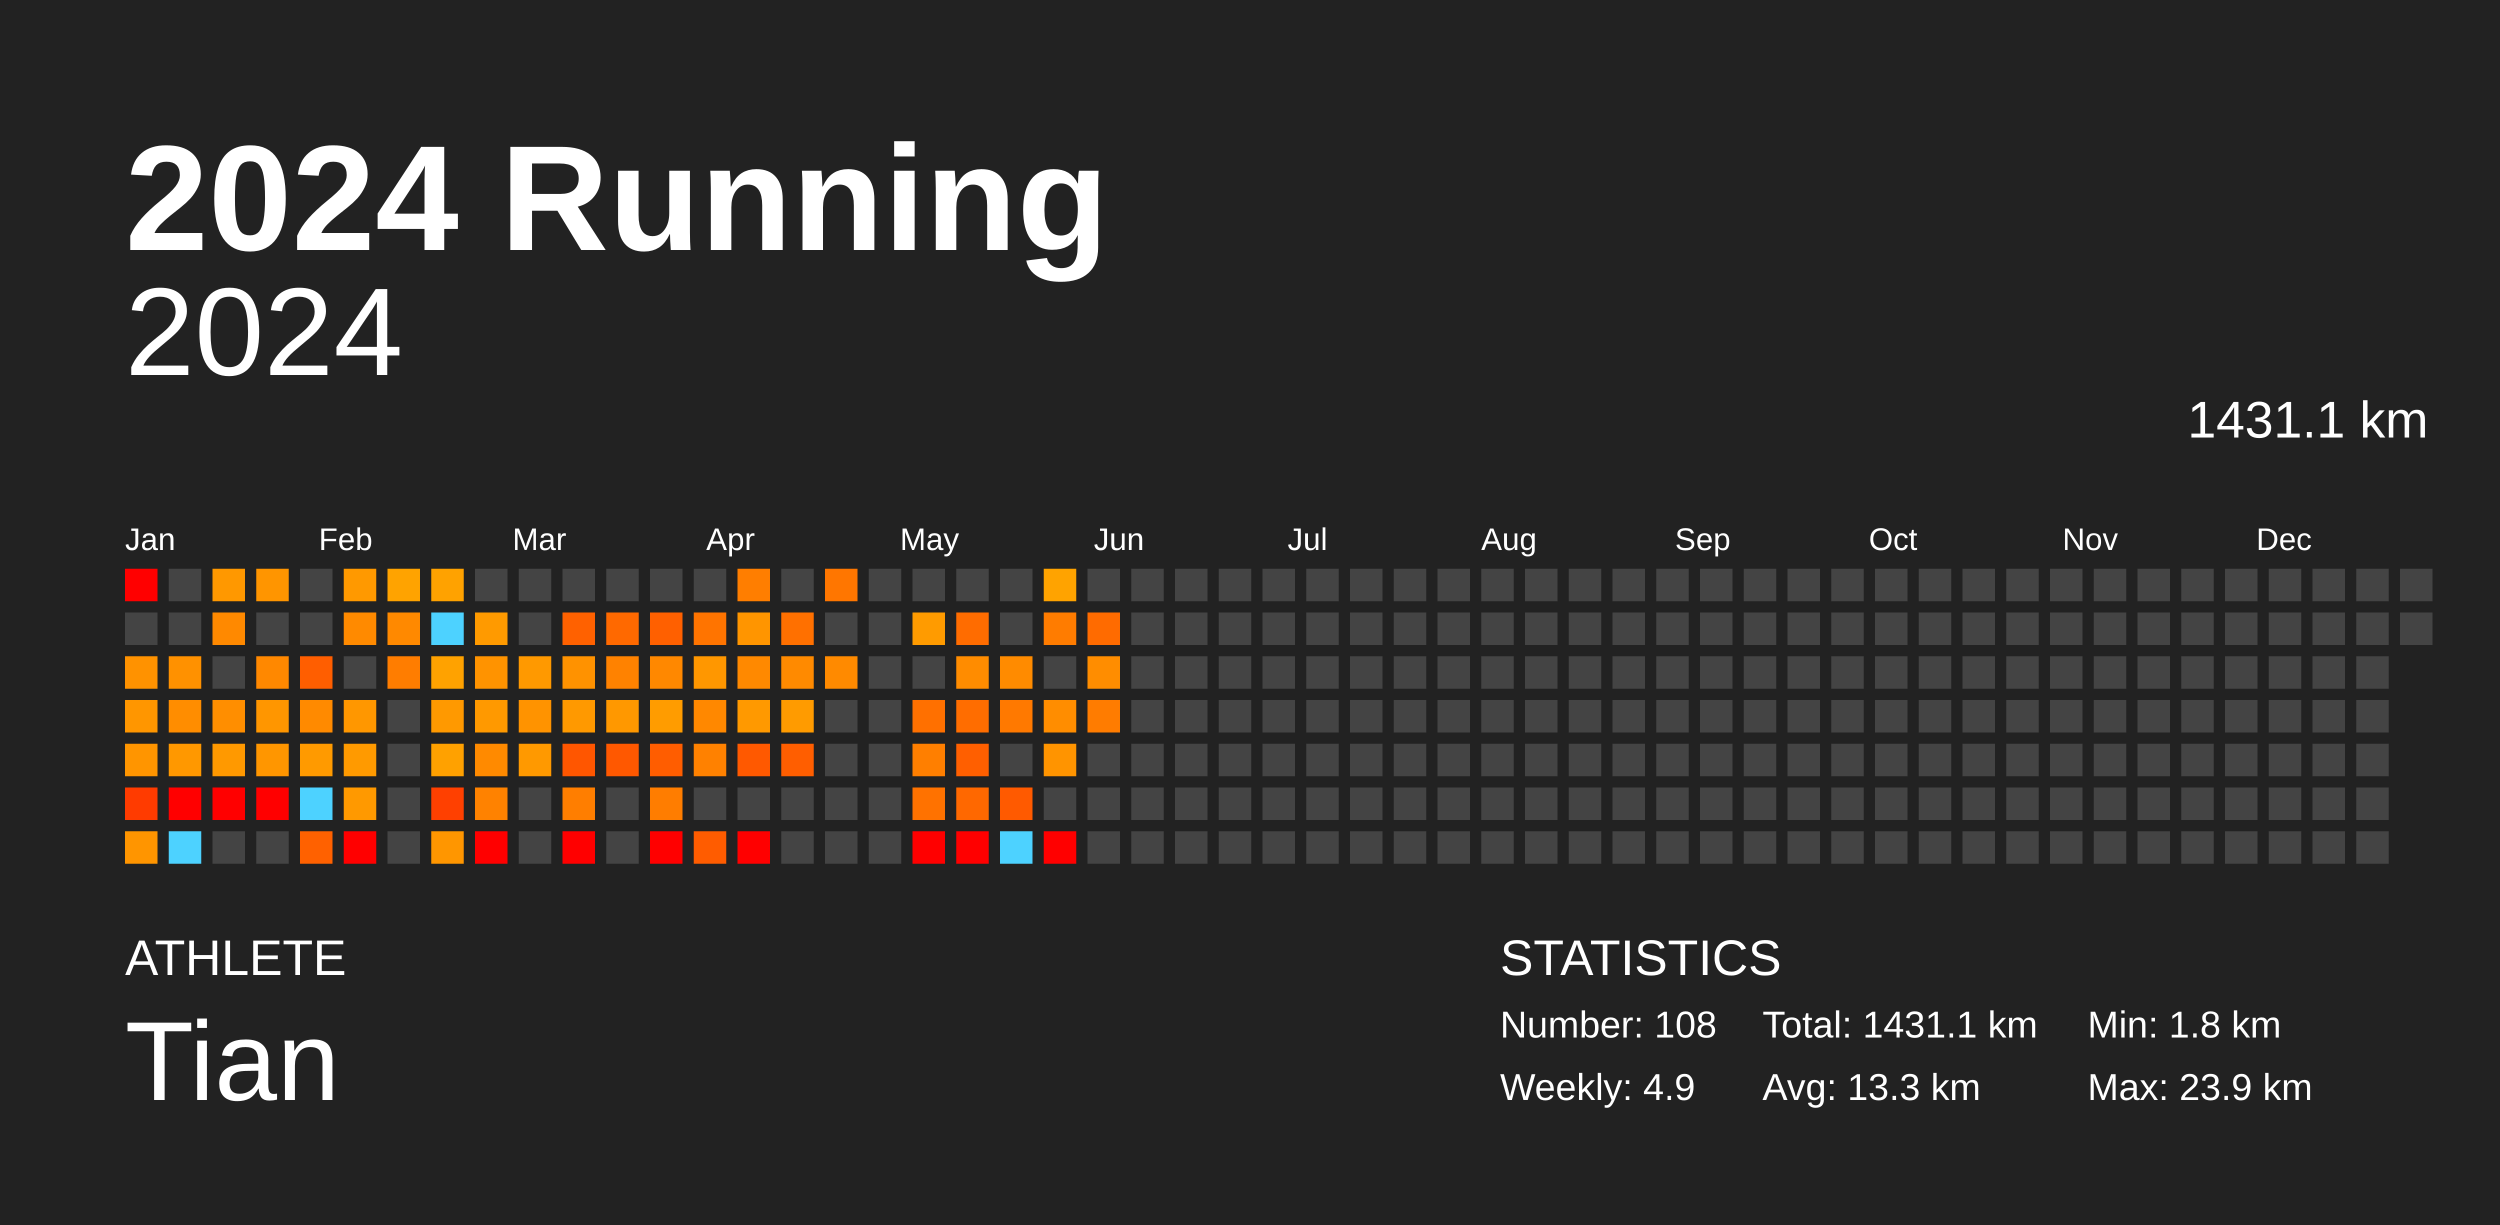
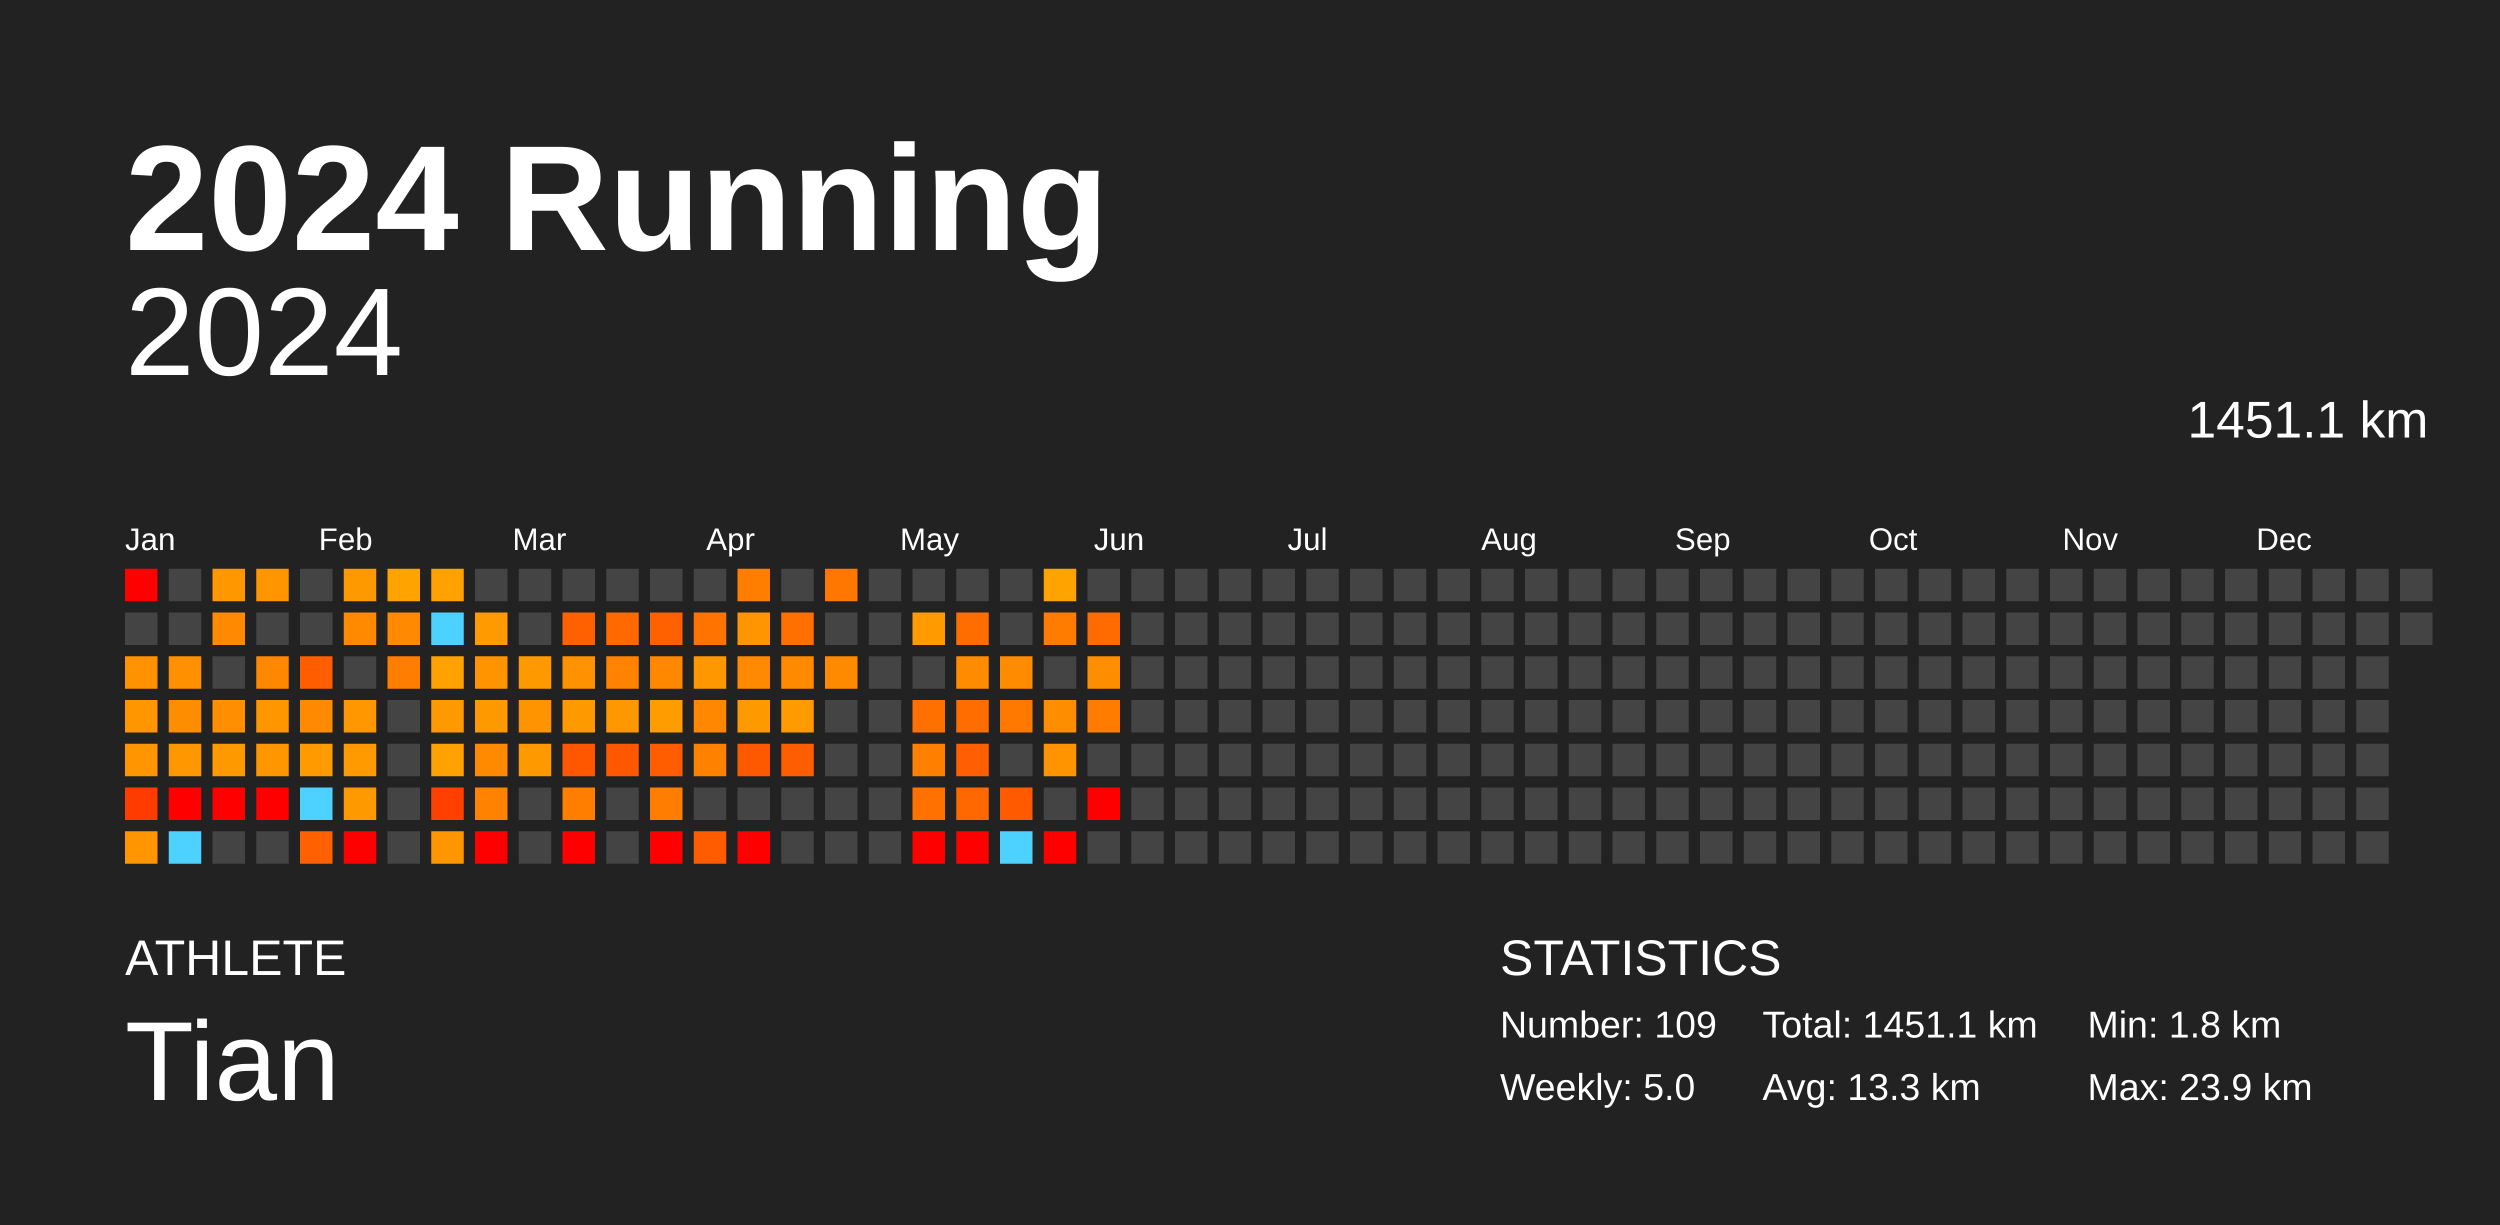
<svg xmlns="http://www.w3.org/2000/svg" baseProfile="full" height="98mm" version="1.1" viewBox="0,0,200,98" width="200mm">
  <defs />
  <rect fill="#222222" height="98" width="200" x="0" y="0" />
  <text fill="#FFFFFF" style="font-size:12px; font-family:Arial; font-weight:bold;" x="10" y="20">2024 Running</text>
  <text fill="#FFFFFF" style="font-size:4px; font-family:Arial" x="10" y="78">ATHLETE</text>
  <text fill="#FFFFFF" style="font-size:9px; font-family:Arial" x="10" y="88">Tian</text>
  <text fill="#FFFFFF" style="font-size:4px; font-family:Arial" x="120" y="78">STATISTICS</text>
-   <text fill="#FFFFFF" style="font-size:3px; font-family:Arial" x="120" y="83">Number: 108</text>
-   <text fill="#FFFFFF" style="font-size:3px; font-family:Arial" x="120" y="88">Weekly: 4.9</text>
-   <text fill="#FFFFFF" style="font-size:3px; font-family:Arial" x="141" y="83">Total: 1431.1 km</text>
+   <text fill="#FFFFFF" style="font-size:3px; font-family:Arial" x="120" y="83">Number: 109</text>
+   <text fill="#FFFFFF" style="font-size:3px; font-family:Arial" x="120" y="88">Weekly: 5.0</text>
+   <text fill="#FFFFFF" style="font-size:3px; font-family:Arial" x="141" y="83">Total: 1451.1 km</text>
  <text fill="#FFFFFF" style="font-size:3px; font-family:Arial" x="141" y="88">Avg: 13.3 km</text>
  <text fill="#FFFFFF" style="font-size:3px; font-family:Arial" x="167" y="83">Min: 1.8 km</text>
  <text fill="#FFFFFF" style="font-size:3px; font-family:Arial" x="167" y="88">Max: 23.9 km</text>
  <text alignment-baseline="hanging" fill="#FFFFFF" style="font-size:10.0px; font-family:Arial;" x="10" y="30">2024</text>
-   <text alignment-baseline="hanging" fill="#FFFFFF" style="font-size:4.125px; font-family:Arial;" x="175" y="35">1431.1 km</text>
+   <text alignment-baseline="hanging" fill="#FFFFFF" style="font-size:4.125px; font-family:Arial;" x="175" y="35">1451.1 km</text>
  <text fill="#FFFFFF" style="font-size:2.5px; font-family:Arial" x="10.0" y="44">Jan</text>
  <text fill="#FFFFFF" style="font-size:2.5px; font-family:Arial" x="25.5" y="44">Feb</text>
  <text fill="#FFFFFF" style="font-size:2.5px; font-family:Arial" x="41.0" y="44">Mar</text>
  <text fill="#FFFFFF" style="font-size:2.5px; font-family:Arial" x="56.5" y="44">Apr</text>
  <text fill="#FFFFFF" style="font-size:2.5px; font-family:Arial" x="72.0" y="44">May</text>
  <text fill="#FFFFFF" style="font-size:2.5px; font-family:Arial" x="87.5" y="44">Jun</text>
  <text fill="#FFFFFF" style="font-size:2.5px; font-family:Arial" x="103.0" y="44">Jul</text>
  <text fill="#FFFFFF" style="font-size:2.5px; font-family:Arial" x="118.5" y="44">Aug</text>
  <text fill="#FFFFFF" style="font-size:2.5px; font-family:Arial" x="134.0" y="44">Sep</text>
  <text fill="#FFFFFF" style="font-size:2.5px; font-family:Arial" x="149.5" y="44">Oct</text>
  <text fill="#FFFFFF" style="font-size:2.5px; font-family:Arial" x="165.0" y="44">Nov</text>
  <text fill="#FFFFFF" style="font-size:2.5px; font-family:Arial" x="180.5" y="44">Dec</text>
  <rect fill="red" height="2.6" width="2.6" x="10.0" y="45.5" />
  <rect fill="#444444" height="2.6" width="2.6" x="10.0" y="49.0" />
  <rect fill="#ff9200" height="2.6" width="2.6" x="10.0" y="52.5" />
  <rect fill="#ff9600" height="2.6" width="2.6" x="10.0" y="56.0" />
  <rect fill="#ff9500" height="2.6" width="2.6" x="10.0" y="59.5" />
  <rect fill="#ff3b00" height="2.6" width="2.6" x="10.0" y="63.0" />
  <rect fill="#ff9500" height="2.6" width="2.6" x="10.0" y="66.5" />
  <rect fill="#444444" height="2.6" width="2.6" x="13.5" y="45.5" />
  <rect fill="#444444" height="2.6" width="2.6" x="13.5" y="49.0" />
  <rect fill="#ff9100" height="2.6" width="2.6" x="13.5" y="52.5" />
  <rect fill="#ff8d00" height="2.6" width="2.6" x="13.5" y="56.0" />
  <rect fill="#ff9800" height="2.6" width="2.6" x="13.5" y="59.5" />
  <rect fill="red" height="2.6" width="2.6" x="13.5" y="63.0" />
  <rect fill="#4dd2ff" height="2.6" width="2.6" x="13.5" y="66.5" />
  <rect fill="#ff9800" height="2.6" width="2.6" x="17.0" y="45.5" />
  <rect fill="#ff8900" height="2.6" width="2.6" x="17.0" y="49.0" />
  <rect fill="#444444" height="2.6" width="2.6" x="17.0" y="52.5" />
  <rect fill="#ff8e00" height="2.6" width="2.6" x="17.0" y="56.0" />
  <rect fill="#ff9900" height="2.6" width="2.6" x="17.0" y="59.5" />
  <rect fill="red" height="2.6" width="2.6" x="17.0" y="63.0" />
  <rect fill="#444444" height="2.6" width="2.6" x="17.0" y="66.5" />
  <rect fill="#ff9500" height="2.6" width="2.6" x="20.5" y="45.5" />
  <rect fill="#444444" height="2.6" width="2.6" x="20.5" y="49.0" />
  <rect fill="#ff8800" height="2.6" width="2.6" x="20.5" y="52.5" />
  <rect fill="#ff9600" height="2.6" width="2.6" x="20.5" y="56.0" />
  <rect fill="#ff9600" height="2.6" width="2.6" x="20.5" y="59.5" />
  <rect fill="red" height="2.6" width="2.6" x="20.5" y="63.0" />
  <rect fill="#444444" height="2.6" width="2.6" x="20.5" y="66.5" />
  <rect fill="#444444" height="2.6" width="2.6" x="24.0" y="45.5" />
  <rect fill="#444444" height="2.6" width="2.6" x="24.0" y="49.0" />
  <rect fill="#ff5e00" height="2.6" width="2.6" x="24.0" y="52.5" />
  <rect fill="#ff8a00" height="2.6" width="2.6" x="24.0" y="56.0" />
  <rect fill="#ff9a00" height="2.6" width="2.6" x="24.0" y="59.5" />
  <rect fill="#4dd2ff" height="2.6" width="2.6" x="24.0" y="63.0" />
  <rect fill="#ff6100" height="2.6" width="2.6" x="24.0" y="66.5" />
  <rect fill="#ff9900" height="2.6" width="2.6" x="27.5" y="45.5" />
  <rect fill="#ff8a00" height="2.6" width="2.6" x="27.5" y="49.0" />
  <rect fill="#444444" height="2.6" width="2.6" x="27.5" y="52.5" />
  <rect fill="#ff9700" height="2.6" width="2.6" x="27.5" y="56.0" />
  <rect fill="#ff9a00" height="2.6" width="2.6" x="27.5" y="59.5" />
  <rect fill="#ff9900" height="2.6" width="2.6" x="27.5" y="63.0" />
  <rect fill="red" height="2.6" width="2.6" x="27.5" y="66.5" />
  <rect fill="#ffa300" height="2.6" width="2.6" x="31.0" y="45.5" />
  <rect fill="#ff8900" height="2.6" width="2.6" x="31.0" y="49.0" />
  <rect fill="#ff7d00" height="2.6" width="2.6" x="31.0" y="52.5" />
  <rect fill="#444444" height="2.6" width="2.6" x="31.0" y="56.0" />
  <rect fill="#444444" height="2.6" width="2.6" x="31.0" y="59.5" />
  <rect fill="#444444" height="2.6" width="2.6" x="31.0" y="63.0" />
  <rect fill="#444444" height="2.6" width="2.6" x="31.0" y="66.5" />
  <rect fill="#ffa200" height="2.6" width="2.6" x="34.5" y="45.5" />
  <rect fill="#4dd2ff" height="2.6" width="2.6" x="34.5" y="49.0" />
  <rect fill="#ffa200" height="2.6" width="2.6" x="34.5" y="52.5" />
  <rect fill="#ff9900" height="2.6" width="2.6" x="34.5" y="56.0" />
  <rect fill="#ffa100" height="2.6" width="2.6" x="34.5" y="59.5" />
  <rect fill="#ff4000" height="2.6" width="2.6" x="34.5" y="63.0" />
  <rect fill="#ff9600" height="2.6" width="2.6" x="34.5" y="66.5" />
  <rect fill="#444444" height="2.6" width="2.6" x="38.0" y="45.5" />
  <rect fill="#ff9a00" height="2.6" width="2.6" x="38.0" y="49.0" />
  <rect fill="#ff9300" height="2.6" width="2.6" x="38.0" y="52.5" />
  <rect fill="#ff9900" height="2.6" width="2.6" x="38.0" y="56.0" />
  <rect fill="#ff8a00" height="2.6" width="2.6" x="38.0" y="59.5" />
  <rect fill="#ff8200" height="2.6" width="2.6" x="38.0" y="63.0" />
  <rect fill="red" height="2.6" width="2.6" x="38.0" y="66.5" />
  <rect fill="#444444" height="2.6" width="2.6" x="41.5" y="45.5" />
  <rect fill="#444444" height="2.6" width="2.6" x="41.5" y="49.0" />
  <rect fill="#ff9900" height="2.6" width="2.6" x="41.5" y="52.5" />
  <rect fill="#ff9300" height="2.6" width="2.6" x="41.5" y="56.0" />
  <rect fill="#ff9900" height="2.6" width="2.6" x="41.5" y="59.5" />
  <rect fill="#444444" height="2.6" width="2.6" x="41.5" y="63.0" />
  <rect fill="#444444" height="2.6" width="2.6" x="41.5" y="66.5" />
  <rect fill="#444444" height="2.6" width="2.6" x="45.0" y="45.5" />
  <rect fill="#ff6100" height="2.6" width="2.6" x="45.0" y="49.0" />
  <rect fill="#ff9200" height="2.6" width="2.6" x="45.0" y="52.5" />
  <rect fill="#ff9900" height="2.6" width="2.6" x="45.0" y="56.0" />
  <rect fill="#ff5600" height="2.6" width="2.6" x="45.0" y="59.5" />
  <rect fill="#ff7e00" height="2.6" width="2.6" x="45.0" y="63.0" />
  <rect fill="red" height="2.6" width="2.6" x="45.0" y="66.5" />
  <rect fill="#444444" height="2.6" width="2.6" x="48.5" y="45.5" />
  <rect fill="#ff6900" height="2.6" width="2.6" x="48.5" y="49.0" />
  <rect fill="#ff8200" height="2.6" width="2.6" x="48.5" y="52.5" />
  <rect fill="#ff9800" height="2.6" width="2.6" x="48.5" y="56.0" />
  <rect fill="#ff5800" height="2.6" width="2.6" x="48.5" y="59.5" />
  <rect fill="#444444" height="2.6" width="2.6" x="48.5" y="63.0" />
  <rect fill="#444444" height="2.6" width="2.6" x="48.5" y="66.5" />
  <rect fill="#444444" height="2.6" width="2.6" x="52.0" y="45.5" />
  <rect fill="#ff6000" height="2.6" width="2.6" x="52.0" y="49.0" />
  <rect fill="#ff8800" height="2.6" width="2.6" x="52.0" y="52.5" />
  <rect fill="#ff9c00" height="2.6" width="2.6" x="52.0" y="56.0" />
  <rect fill="#ff5d00" height="2.6" width="2.6" x="52.0" y="59.5" />
  <rect fill="#ff7d00" height="2.6" width="2.6" x="52.0" y="63.0" />
  <rect fill="red" height="2.6" width="2.6" x="52.0" y="66.5" />
  <rect fill="#444444" height="2.6" width="2.6" x="55.5" y="45.5" />
  <rect fill="#ff7400" height="2.6" width="2.6" x="55.5" y="49.0" />
  <rect fill="#ff9700" height="2.6" width="2.6" x="55.5" y="52.5" />
  <rect fill="#ff8800" height="2.6" width="2.6" x="55.5" y="56.0" />
  <rect fill="#ff8100" height="2.6" width="2.6" x="55.5" y="59.5" />
  <rect fill="#444444" height="2.6" width="2.6" x="55.5" y="63.0" />
  <rect fill="#ff5c00" height="2.6" width="2.6" x="55.5" y="66.5" />
  <rect fill="#ff7e00" height="2.6" width="2.6" x="59.0" y="45.5" />
  <rect fill="#ff9500" height="2.6" width="2.6" x="59.0" y="49.0" />
  <rect fill="#ff8900" height="2.6" width="2.6" x="59.0" y="52.5" />
  <rect fill="#ff9900" height="2.6" width="2.6" x="59.0" y="56.0" />
  <rect fill="#ff5900" height="2.6" width="2.6" x="59.0" y="59.5" />
  <rect fill="#444444" height="2.6" width="2.6" x="59.0" y="63.0" />
  <rect fill="red" height="2.6" width="2.6" x="59.0" y="66.5" />
  <rect fill="#444444" height="2.6" width="2.6" x="62.5" y="45.5" />
  <rect fill="#ff7000" height="2.6" width="2.6" x="62.5" y="49.0" />
  <rect fill="#ff8a00" height="2.6" width="2.6" x="62.5" y="52.5" />
  <rect fill="#ff9b00" height="2.6" width="2.6" x="62.5" y="56.0" />
  <rect fill="#ff5e00" height="2.6" width="2.6" x="62.5" y="59.5" />
  <rect fill="#444444" height="2.6" width="2.6" x="62.5" y="63.0" />
  <rect fill="#444444" height="2.6" width="2.6" x="62.5" y="66.5" />
  <rect fill="#ff7600" height="2.6" width="2.6" x="66.0" y="45.5" />
  <rect fill="#444444" height="2.6" width="2.6" x="66.0" y="49.0" />
  <rect fill="#ff8a00" height="2.6" width="2.6" x="66.0" y="52.5" />
  <rect fill="#444444" height="2.6" width="2.6" x="66.0" y="56.0" />
  <rect fill="#444444" height="2.6" width="2.6" x="66.0" y="59.5" />
  <rect fill="#444444" height="2.6" width="2.6" x="66.0" y="63.0" />
  <rect fill="#444444" height="2.6" width="2.6" x="66.0" y="66.5" />
  <rect fill="#444444" height="2.6" width="2.6" x="69.5" y="45.5" />
  <rect fill="#444444" height="2.6" width="2.6" x="69.5" y="49.0" />
  <rect fill="#444444" height="2.6" width="2.6" x="69.5" y="52.5" />
  <rect fill="#444444" height="2.6" width="2.6" x="69.5" y="56.0" />
  <rect fill="#444444" height="2.6" width="2.6" x="69.5" y="59.5" />
  <rect fill="#444444" height="2.6" width="2.6" x="69.5" y="63.0" />
  <rect fill="#444444" height="2.6" width="2.6" x="69.5" y="66.5" />
  <rect fill="#444444" height="2.6" width="2.6" x="73.0" y="45.5" />
  <rect fill="#ff9b00" height="2.6" width="2.6" x="73.0" y="49.0" />
  <rect fill="#444444" height="2.6" width="2.6" x="73.0" y="52.5" />
  <rect fill="#ff7000" height="2.6" width="2.6" x="73.0" y="56.0" />
  <rect fill="#ff7f00" height="2.6" width="2.6" x="73.0" y="59.5" />
  <rect fill="#ff7200" height="2.6" width="2.6" x="73.0" y="63.0" />
  <rect fill="red" height="2.6" width="2.6" x="73.0" y="66.5" />
  <rect fill="#444444" height="2.6" width="2.6" x="76.5" y="45.5" />
  <rect fill="#ff6c00" height="2.6" width="2.6" x="76.5" y="49.0" />
  <rect fill="#ff8c00" height="2.6" width="2.6" x="76.5" y="52.5" />
  <rect fill="#ff6d00" height="2.6" width="2.6" x="76.5" y="56.0" />
  <rect fill="#ff5f00" height="2.6" width="2.6" x="76.5" y="59.5" />
  <rect fill="#ff6800" height="2.6" width="2.6" x="76.5" y="63.0" />
  <rect fill="red" height="2.6" width="2.6" x="76.5" y="66.5" />
  <rect fill="#444444" height="2.6" width="2.6" x="80.0" y="45.5" />
  <rect fill="#444444" height="2.6" width="2.6" x="80.0" y="49.0" />
  <rect fill="#ff8b00" height="2.6" width="2.6" x="80.0" y="52.5" />
  <rect fill="#ff7900" height="2.6" width="2.6" x="80.0" y="56.0" />
  <rect fill="#444444" height="2.6" width="2.6" x="80.0" y="59.5" />
  <rect fill="#ff5a00" height="2.6" width="2.6" x="80.0" y="63.0" />
  <rect fill="#4dd2ff" height="2.6" width="2.6" x="80.0" y="66.5" />
  <rect fill="#ffa300" height="2.6" width="2.6" x="83.5" y="45.5" />
  <rect fill="#ff7c00" height="2.6" width="2.6" x="83.5" y="49.0" />
  <rect fill="#444444" height="2.6" width="2.6" x="83.5" y="52.5" />
  <rect fill="#ff8d00" height="2.6" width="2.6" x="83.5" y="56.0" />
  <rect fill="#ff9400" height="2.6" width="2.6" x="83.5" y="59.5" />
  <rect fill="#444444" height="2.6" width="2.6" x="83.5" y="63.0" />
  <rect fill="red" height="2.6" width="2.6" x="83.5" y="66.5" />
  <rect fill="#444444" height="2.6" width="2.6" x="87.0" y="45.5" />
  <rect fill="#ff6b00" height="2.6" width="2.6" x="87.0" y="49.0" />
  <rect fill="#ff8d00" height="2.6" width="2.6" x="87.0" y="52.5" />
  <rect fill="#ff7c00" height="2.6" width="2.6" x="87.0" y="56.0" />
  <rect fill="#444444" height="2.6" width="2.6" x="87.0" y="59.5" />
-   <rect fill="#444444" height="2.6" width="2.6" x="87.0" y="63.0" />
+   <rect fill="red" height="2.6" width="2.6" x="87.0" y="63.0" />
  <rect fill="#444444" height="2.6" width="2.6" x="87.0" y="66.5" />
  <rect fill="#444444" height="2.6" width="2.6" x="90.5" y="45.5" />
  <rect fill="#444444" height="2.6" width="2.6" x="90.5" y="49.0" />
  <rect fill="#444444" height="2.6" width="2.6" x="90.5" y="52.5" />
  <rect fill="#444444" height="2.6" width="2.6" x="90.5" y="56.0" />
  <rect fill="#444444" height="2.6" width="2.6" x="90.5" y="59.5" />
  <rect fill="#444444" height="2.6" width="2.6" x="90.5" y="63.0" />
  <rect fill="#444444" height="2.6" width="2.6" x="90.5" y="66.5" />
  <rect fill="#444444" height="2.6" width="2.6" x="94.0" y="45.5" />
  <rect fill="#444444" height="2.6" width="2.6" x="94.0" y="49.0" />
  <rect fill="#444444" height="2.6" width="2.6" x="94.0" y="52.5" />
  <rect fill="#444444" height="2.6" width="2.6" x="94.0" y="56.0" />
  <rect fill="#444444" height="2.6" width="2.6" x="94.0" y="59.5" />
  <rect fill="#444444" height="2.6" width="2.6" x="94.0" y="63.0" />
  <rect fill="#444444" height="2.6" width="2.6" x="94.0" y="66.5" />
  <rect fill="#444444" height="2.6" width="2.6" x="97.5" y="45.5" />
  <rect fill="#444444" height="2.6" width="2.6" x="97.5" y="49.0" />
  <rect fill="#444444" height="2.6" width="2.6" x="97.5" y="52.5" />
  <rect fill="#444444" height="2.6" width="2.6" x="97.5" y="56.0" />
  <rect fill="#444444" height="2.6" width="2.6" x="97.5" y="59.5" />
  <rect fill="#444444" height="2.6" width="2.6" x="97.5" y="63.0" />
  <rect fill="#444444" height="2.6" width="2.6" x="97.5" y="66.5" />
  <rect fill="#444444" height="2.6" width="2.6" x="101.0" y="45.5" />
  <rect fill="#444444" height="2.6" width="2.6" x="101.0" y="49.0" />
  <rect fill="#444444" height="2.6" width="2.6" x="101.0" y="52.5" />
  <rect fill="#444444" height="2.6" width="2.6" x="101.0" y="56.0" />
  <rect fill="#444444" height="2.6" width="2.6" x="101.0" y="59.5" />
  <rect fill="#444444" height="2.6" width="2.6" x="101.0" y="63.0" />
  <rect fill="#444444" height="2.6" width="2.6" x="101.0" y="66.5" />
  <rect fill="#444444" height="2.6" width="2.6" x="104.5" y="45.5" />
  <rect fill="#444444" height="2.6" width="2.6" x="104.5" y="49.0" />
  <rect fill="#444444" height="2.6" width="2.6" x="104.5" y="52.5" />
  <rect fill="#444444" height="2.6" width="2.6" x="104.5" y="56.0" />
  <rect fill="#444444" height="2.6" width="2.6" x="104.5" y="59.5" />
  <rect fill="#444444" height="2.6" width="2.6" x="104.5" y="63.0" />
  <rect fill="#444444" height="2.6" width="2.6" x="104.5" y="66.5" />
  <rect fill="#444444" height="2.6" width="2.6" x="108.0" y="45.5" />
  <rect fill="#444444" height="2.6" width="2.6" x="108.0" y="49.0" />
  <rect fill="#444444" height="2.6" width="2.6" x="108.0" y="52.5" />
  <rect fill="#444444" height="2.6" width="2.6" x="108.0" y="56.0" />
  <rect fill="#444444" height="2.6" width="2.6" x="108.0" y="59.5" />
  <rect fill="#444444" height="2.6" width="2.6" x="108.0" y="63.0" />
  <rect fill="#444444" height="2.6" width="2.6" x="108.0" y="66.5" />
  <rect fill="#444444" height="2.6" width="2.6" x="111.5" y="45.5" />
  <rect fill="#444444" height="2.6" width="2.6" x="111.5" y="49.0" />
  <rect fill="#444444" height="2.6" width="2.6" x="111.5" y="52.5" />
  <rect fill="#444444" height="2.6" width="2.6" x="111.5" y="56.0" />
  <rect fill="#444444" height="2.6" width="2.6" x="111.5" y="59.5" />
  <rect fill="#444444" height="2.6" width="2.6" x="111.5" y="63.0" />
  <rect fill="#444444" height="2.6" width="2.6" x="111.5" y="66.5" />
  <rect fill="#444444" height="2.6" width="2.6" x="115.0" y="45.5" />
  <rect fill="#444444" height="2.6" width="2.6" x="115.0" y="49.0" />
  <rect fill="#444444" height="2.6" width="2.6" x="115.0" y="52.5" />
  <rect fill="#444444" height="2.6" width="2.6" x="115.0" y="56.0" />
  <rect fill="#444444" height="2.6" width="2.6" x="115.0" y="59.5" />
  <rect fill="#444444" height="2.6" width="2.6" x="115.0" y="63.0" />
  <rect fill="#444444" height="2.6" width="2.6" x="115.0" y="66.5" />
  <rect fill="#444444" height="2.6" width="2.6" x="118.5" y="45.5" />
  <rect fill="#444444" height="2.6" width="2.6" x="118.5" y="49.0" />
  <rect fill="#444444" height="2.6" width="2.6" x="118.5" y="52.5" />
  <rect fill="#444444" height="2.6" width="2.6" x="118.5" y="56.0" />
  <rect fill="#444444" height="2.6" width="2.6" x="118.5" y="59.5" />
  <rect fill="#444444" height="2.6" width="2.6" x="118.5" y="63.0" />
  <rect fill="#444444" height="2.6" width="2.6" x="118.5" y="66.5" />
  <rect fill="#444444" height="2.6" width="2.6" x="122.0" y="45.5" />
  <rect fill="#444444" height="2.6" width="2.6" x="122.0" y="49.0" />
  <rect fill="#444444" height="2.6" width="2.6" x="122.0" y="52.5" />
  <rect fill="#444444" height="2.6" width="2.6" x="122.0" y="56.0" />
  <rect fill="#444444" height="2.6" width="2.6" x="122.0" y="59.5" />
  <rect fill="#444444" height="2.6" width="2.6" x="122.0" y="63.0" />
  <rect fill="#444444" height="2.6" width="2.6" x="122.0" y="66.5" />
  <rect fill="#444444" height="2.6" width="2.6" x="125.5" y="45.5" />
  <rect fill="#444444" height="2.6" width="2.6" x="125.5" y="49.0" />
  <rect fill="#444444" height="2.6" width="2.6" x="125.5" y="52.5" />
  <rect fill="#444444" height="2.6" width="2.6" x="125.5" y="56.0" />
  <rect fill="#444444" height="2.6" width="2.6" x="125.5" y="59.5" />
  <rect fill="#444444" height="2.6" width="2.6" x="125.5" y="63.0" />
  <rect fill="#444444" height="2.6" width="2.6" x="125.5" y="66.5" />
  <rect fill="#444444" height="2.6" width="2.6" x="129.0" y="45.5" />
  <rect fill="#444444" height="2.6" width="2.6" x="129.0" y="49.0" />
  <rect fill="#444444" height="2.6" width="2.6" x="129.0" y="52.5" />
  <rect fill="#444444" height="2.6" width="2.6" x="129.0" y="56.0" />
  <rect fill="#444444" height="2.6" width="2.6" x="129.0" y="59.5" />
  <rect fill="#444444" height="2.6" width="2.6" x="129.0" y="63.0" />
  <rect fill="#444444" height="2.6" width="2.6" x="129.0" y="66.5" />
  <rect fill="#444444" height="2.6" width="2.6" x="132.5" y="45.5" />
  <rect fill="#444444" height="2.6" width="2.6" x="132.5" y="49.0" />
  <rect fill="#444444" height="2.6" width="2.6" x="132.5" y="52.5" />
  <rect fill="#444444" height="2.6" width="2.6" x="132.5" y="56.0" />
  <rect fill="#444444" height="2.6" width="2.6" x="132.5" y="59.5" />
  <rect fill="#444444" height="2.6" width="2.6" x="132.5" y="63.0" />
  <rect fill="#444444" height="2.6" width="2.6" x="132.5" y="66.5" />
  <rect fill="#444444" height="2.6" width="2.6" x="136.0" y="45.5" />
  <rect fill="#444444" height="2.6" width="2.6" x="136.0" y="49.0" />
  <rect fill="#444444" height="2.6" width="2.6" x="136.0" y="52.5" />
  <rect fill="#444444" height="2.6" width="2.6" x="136.0" y="56.0" />
  <rect fill="#444444" height="2.6" width="2.6" x="136.0" y="59.5" />
  <rect fill="#444444" height="2.6" width="2.6" x="136.0" y="63.0" />
  <rect fill="#444444" height="2.6" width="2.6" x="136.0" y="66.5" />
  <rect fill="#444444" height="2.6" width="2.6" x="139.5" y="45.5" />
  <rect fill="#444444" height="2.6" width="2.6" x="139.5" y="49.0" />
  <rect fill="#444444" height="2.6" width="2.6" x="139.5" y="52.5" />
  <rect fill="#444444" height="2.6" width="2.6" x="139.5" y="56.0" />
  <rect fill="#444444" height="2.6" width="2.6" x="139.5" y="59.5" />
  <rect fill="#444444" height="2.6" width="2.6" x="139.5" y="63.0" />
  <rect fill="#444444" height="2.6" width="2.6" x="139.5" y="66.5" />
  <rect fill="#444444" height="2.6" width="2.6" x="143.0" y="45.5" />
  <rect fill="#444444" height="2.6" width="2.6" x="143.0" y="49.0" />
  <rect fill="#444444" height="2.6" width="2.6" x="143.0" y="52.5" />
  <rect fill="#444444" height="2.6" width="2.6" x="143.0" y="56.0" />
  <rect fill="#444444" height="2.6" width="2.6" x="143.0" y="59.5" />
  <rect fill="#444444" height="2.6" width="2.6" x="143.0" y="63.0" />
  <rect fill="#444444" height="2.6" width="2.6" x="143.0" y="66.5" />
  <rect fill="#444444" height="2.6" width="2.6" x="146.5" y="45.5" />
  <rect fill="#444444" height="2.6" width="2.6" x="146.5" y="49.0" />
  <rect fill="#444444" height="2.6" width="2.6" x="146.5" y="52.5" />
  <rect fill="#444444" height="2.6" width="2.6" x="146.5" y="56.0" />
  <rect fill="#444444" height="2.6" width="2.6" x="146.5" y="59.5" />
  <rect fill="#444444" height="2.6" width="2.6" x="146.5" y="63.0" />
  <rect fill="#444444" height="2.6" width="2.6" x="146.5" y="66.5" />
  <rect fill="#444444" height="2.6" width="2.6" x="150.0" y="45.5" />
  <rect fill="#444444" height="2.6" width="2.6" x="150.0" y="49.0" />
  <rect fill="#444444" height="2.6" width="2.6" x="150.0" y="52.5" />
  <rect fill="#444444" height="2.6" width="2.6" x="150.0" y="56.0" />
  <rect fill="#444444" height="2.6" width="2.6" x="150.0" y="59.5" />
  <rect fill="#444444" height="2.6" width="2.6" x="150.0" y="63.0" />
  <rect fill="#444444" height="2.6" width="2.6" x="150.0" y="66.5" />
  <rect fill="#444444" height="2.6" width="2.6" x="153.5" y="45.5" />
  <rect fill="#444444" height="2.6" width="2.6" x="153.5" y="49.0" />
  <rect fill="#444444" height="2.6" width="2.6" x="153.5" y="52.5" />
  <rect fill="#444444" height="2.6" width="2.6" x="153.5" y="56.0" />
  <rect fill="#444444" height="2.6" width="2.6" x="153.5" y="59.5" />
  <rect fill="#444444" height="2.6" width="2.6" x="153.5" y="63.0" />
  <rect fill="#444444" height="2.6" width="2.6" x="153.5" y="66.5" />
  <rect fill="#444444" height="2.6" width="2.6" x="157.0" y="45.5" />
  <rect fill="#444444" height="2.6" width="2.6" x="157.0" y="49.0" />
  <rect fill="#444444" height="2.6" width="2.6" x="157.0" y="52.5" />
  <rect fill="#444444" height="2.6" width="2.6" x="157.0" y="56.0" />
  <rect fill="#444444" height="2.6" width="2.6" x="157.0" y="59.5" />
  <rect fill="#444444" height="2.6" width="2.6" x="157.0" y="63.0" />
  <rect fill="#444444" height="2.6" width="2.6" x="157.0" y="66.5" />
  <rect fill="#444444" height="2.6" width="2.6" x="160.5" y="45.5" />
  <rect fill="#444444" height="2.6" width="2.6" x="160.5" y="49.0" />
  <rect fill="#444444" height="2.6" width="2.6" x="160.5" y="52.5" />
  <rect fill="#444444" height="2.6" width="2.6" x="160.5" y="56.0" />
  <rect fill="#444444" height="2.6" width="2.6" x="160.5" y="59.5" />
  <rect fill="#444444" height="2.6" width="2.6" x="160.5" y="63.0" />
  <rect fill="#444444" height="2.6" width="2.6" x="160.5" y="66.5" />
  <rect fill="#444444" height="2.6" width="2.6" x="164.0" y="45.5" />
  <rect fill="#444444" height="2.6" width="2.6" x="164.0" y="49.0" />
  <rect fill="#444444" height="2.6" width="2.6" x="164.0" y="52.5" />
  <rect fill="#444444" height="2.6" width="2.6" x="164.0" y="56.0" />
  <rect fill="#444444" height="2.6" width="2.6" x="164.0" y="59.5" />
  <rect fill="#444444" height="2.6" width="2.6" x="164.0" y="63.0" />
  <rect fill="#444444" height="2.6" width="2.6" x="164.0" y="66.5" />
  <rect fill="#444444" height="2.6" width="2.6" x="167.5" y="45.5" />
  <rect fill="#444444" height="2.6" width="2.6" x="167.5" y="49.0" />
  <rect fill="#444444" height="2.6" width="2.6" x="167.5" y="52.5" />
  <rect fill="#444444" height="2.6" width="2.6" x="167.5" y="56.0" />
  <rect fill="#444444" height="2.6" width="2.6" x="167.5" y="59.5" />
  <rect fill="#444444" height="2.6" width="2.6" x="167.5" y="63.0" />
  <rect fill="#444444" height="2.6" width="2.6" x="167.5" y="66.5" />
  <rect fill="#444444" height="2.6" width="2.6" x="171.0" y="45.5" />
  <rect fill="#444444" height="2.6" width="2.6" x="171.0" y="49.0" />
  <rect fill="#444444" height="2.6" width="2.6" x="171.0" y="52.5" />
  <rect fill="#444444" height="2.6" width="2.6" x="171.0" y="56.0" />
  <rect fill="#444444" height="2.6" width="2.6" x="171.0" y="59.5" />
  <rect fill="#444444" height="2.6" width="2.6" x="171.0" y="63.0" />
  <rect fill="#444444" height="2.6" width="2.6" x="171.0" y="66.5" />
  <rect fill="#444444" height="2.6" width="2.6" x="174.5" y="45.5" />
  <rect fill="#444444" height="2.6" width="2.6" x="174.5" y="49.0" />
  <rect fill="#444444" height="2.6" width="2.6" x="174.5" y="52.5" />
  <rect fill="#444444" height="2.6" width="2.6" x="174.5" y="56.0" />
  <rect fill="#444444" height="2.6" width="2.6" x="174.5" y="59.5" />
  <rect fill="#444444" height="2.6" width="2.6" x="174.5" y="63.0" />
  <rect fill="#444444" height="2.6" width="2.6" x="174.5" y="66.5" />
  <rect fill="#444444" height="2.6" width="2.6" x="178.0" y="45.5" />
  <rect fill="#444444" height="2.6" width="2.6" x="178.0" y="49.0" />
  <rect fill="#444444" height="2.6" width="2.6" x="178.0" y="52.5" />
  <rect fill="#444444" height="2.6" width="2.6" x="178.0" y="56.0" />
  <rect fill="#444444" height="2.6" width="2.6" x="178.0" y="59.5" />
  <rect fill="#444444" height="2.6" width="2.6" x="178.0" y="63.0" />
  <rect fill="#444444" height="2.6" width="2.6" x="178.0" y="66.5" />
  <rect fill="#444444" height="2.6" width="2.6" x="181.5" y="45.5" />
  <rect fill="#444444" height="2.6" width="2.6" x="181.5" y="49.0" />
  <rect fill="#444444" height="2.6" width="2.6" x="181.5" y="52.5" />
  <rect fill="#444444" height="2.6" width="2.6" x="181.5" y="56.0" />
  <rect fill="#444444" height="2.6" width="2.6" x="181.5" y="59.5" />
  <rect fill="#444444" height="2.6" width="2.6" x="181.5" y="63.0" />
  <rect fill="#444444" height="2.6" width="2.6" x="181.5" y="66.5" />
  <rect fill="#444444" height="2.6" width="2.6" x="185.0" y="45.5" />
  <rect fill="#444444" height="2.6" width="2.6" x="185.0" y="49.0" />
  <rect fill="#444444" height="2.6" width="2.6" x="185.0" y="52.5" />
  <rect fill="#444444" height="2.6" width="2.6" x="185.0" y="56.0" />
  <rect fill="#444444" height="2.6" width="2.6" x="185.0" y="59.5" />
  <rect fill="#444444" height="2.6" width="2.6" x="185.0" y="63.0" />
  <rect fill="#444444" height="2.6" width="2.6" x="185.0" y="66.5" />
  <rect fill="#444444" height="2.6" width="2.6" x="188.5" y="45.5" />
  <rect fill="#444444" height="2.6" width="2.6" x="188.5" y="49.0" />
  <rect fill="#444444" height="2.6" width="2.6" x="188.5" y="52.5" />
  <rect fill="#444444" height="2.6" width="2.6" x="188.5" y="56.0" />
  <rect fill="#444444" height="2.6" width="2.6" x="188.5" y="59.5" />
  <rect fill="#444444" height="2.6" width="2.6" x="188.5" y="63.0" />
  <rect fill="#444444" height="2.6" width="2.6" x="188.5" y="66.5" />
  <rect fill="#444444" height="2.6" width="2.6" x="192.0" y="45.5" />
  <rect fill="#444444" height="2.6" width="2.6" x="192.0" y="49.0" />
</svg>
